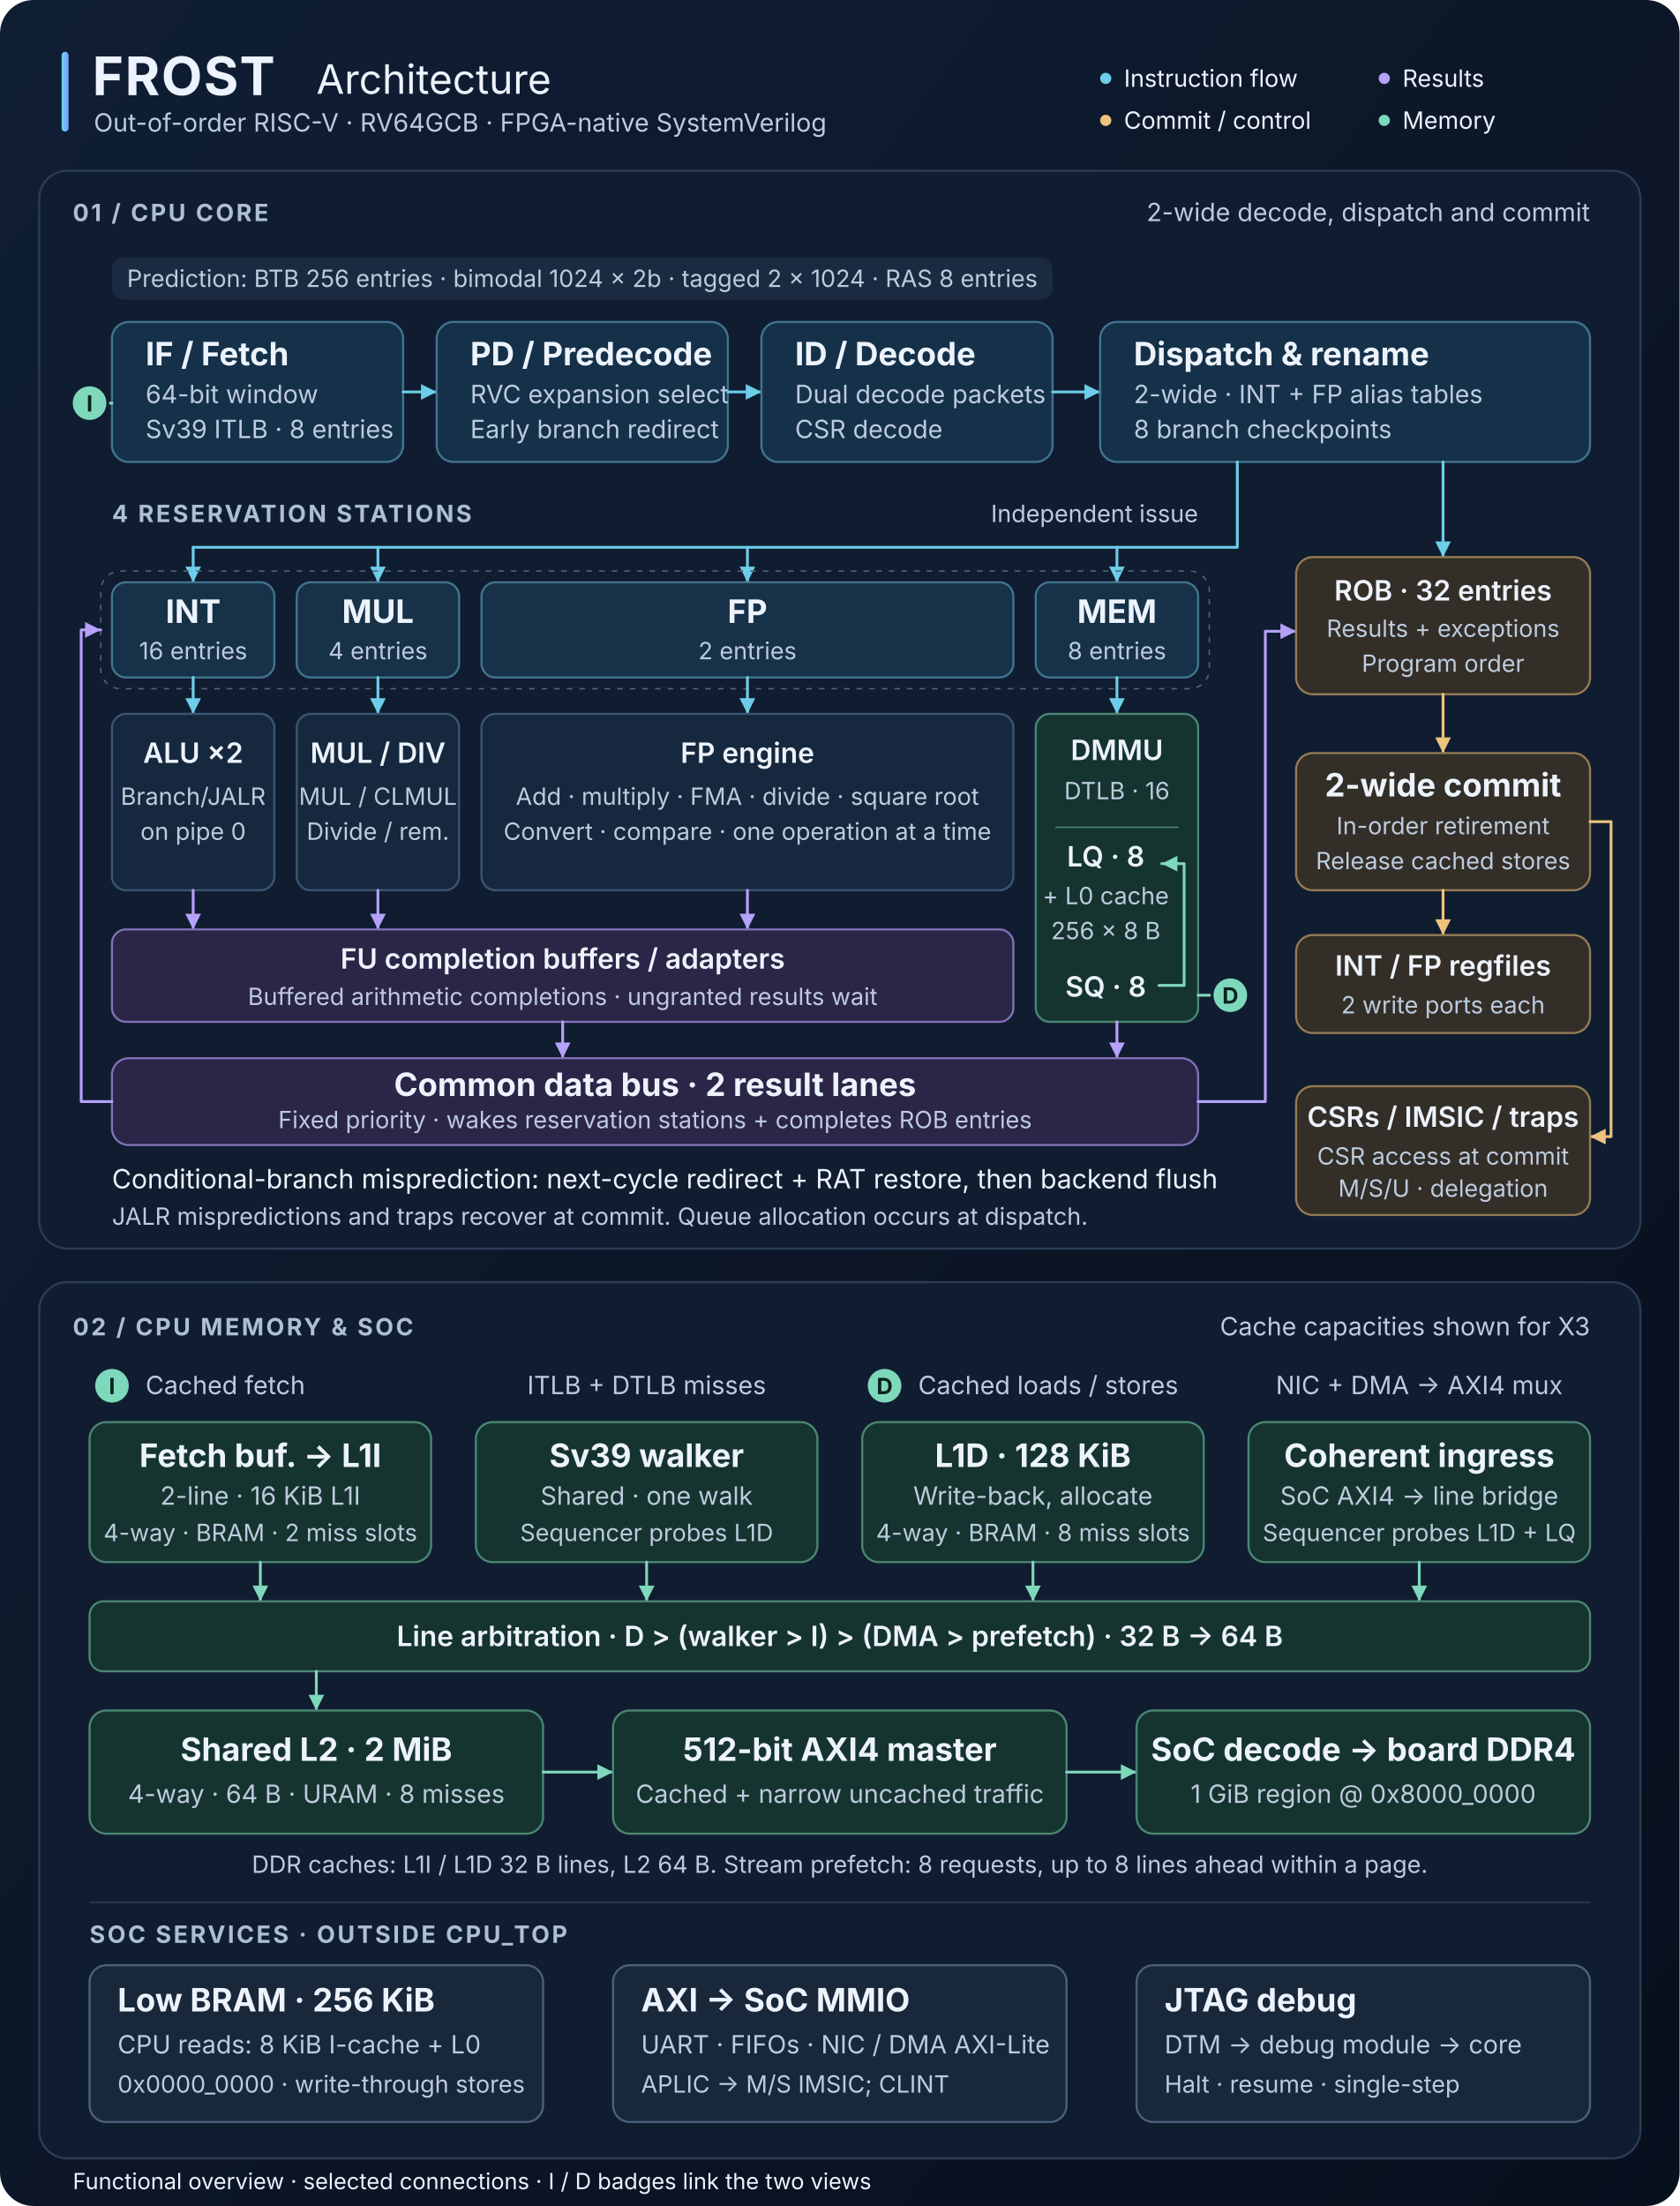
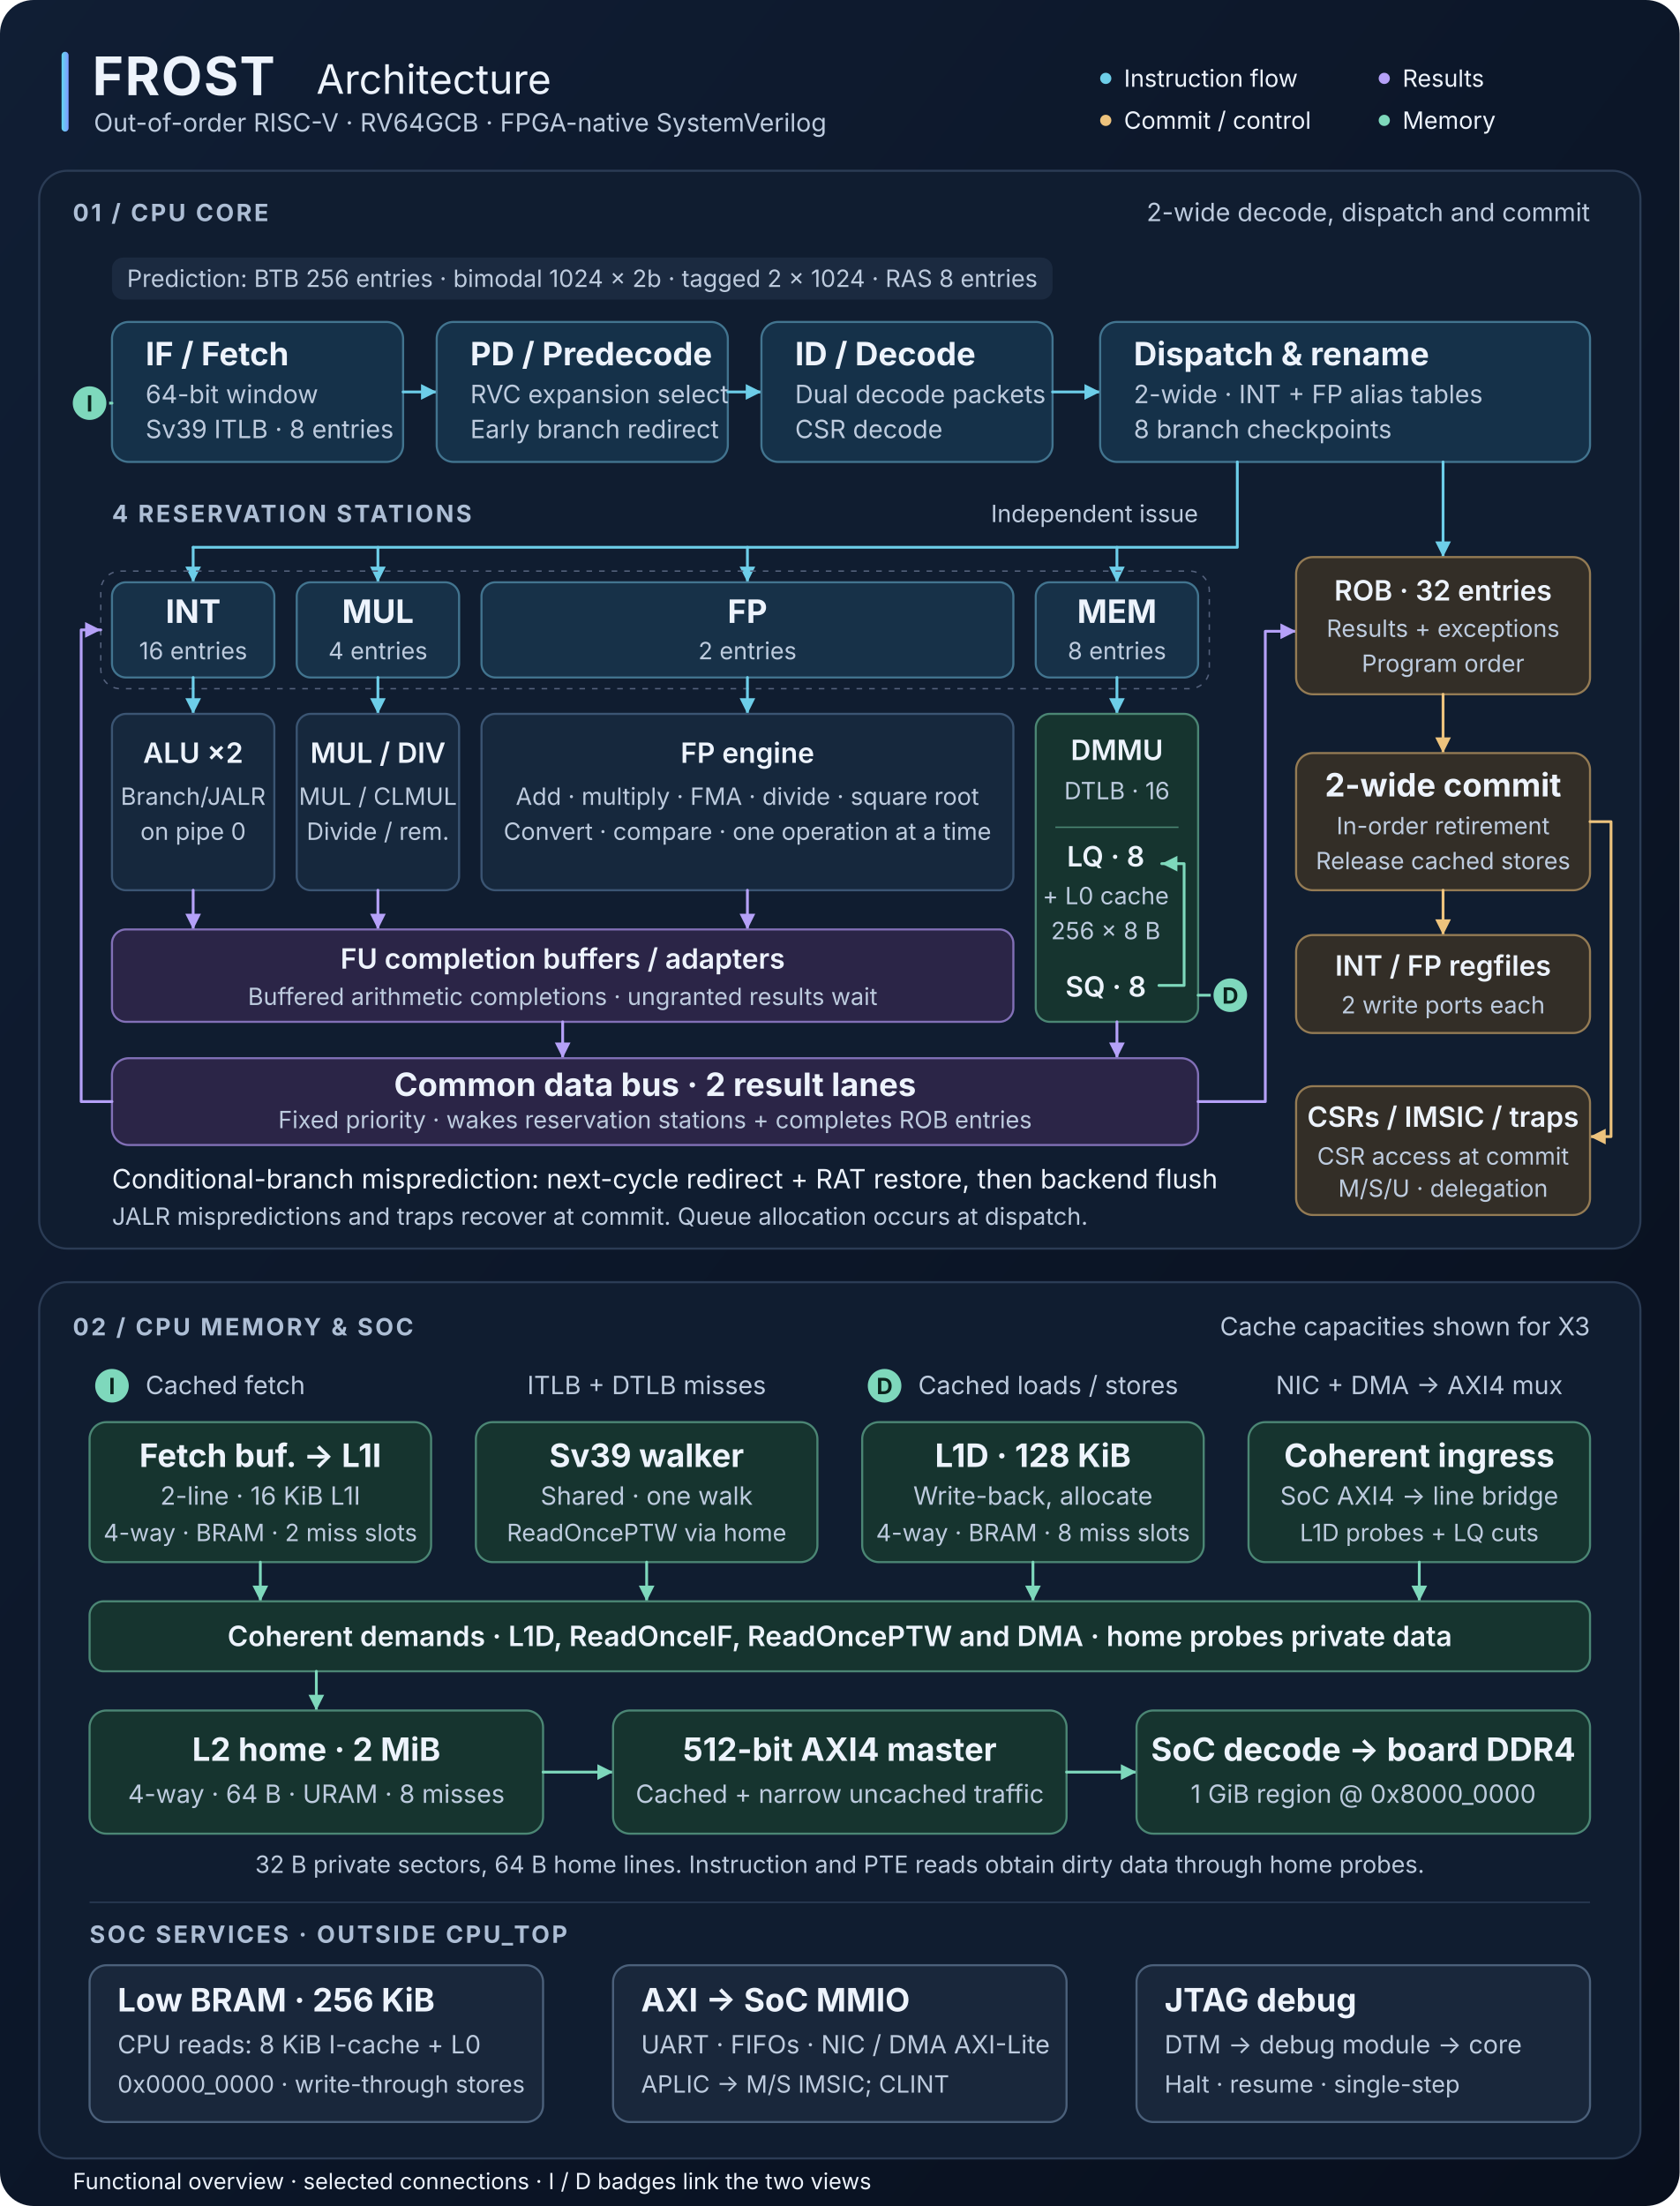
<svg xmlns="http://www.w3.org/2000/svg" width="1200" height="1576" viewBox="0 0 1200 1576" role="img" aria-labelledby="title desc">
  <defs>
    <linearGradient id="background" x2="1" y2="1">
      <stop stop-color="#101e34" />
      <stop offset="1" stop-color="#080f1d" />
    </linearGradient>
    <linearGradient id="header-accent">
      <stop stop-color="#62d8ef" />
      <stop offset="1" stop-color="#7f9cff" />
    </linearGradient>
    <marker id="flow-arrow" viewBox="0 0 10 10" refX="9" refY="5" markerWidth="7" markerHeight="7" orient="auto-start-reverse">
      <path d="M 1 1 L 9 5 L 1 9 Z" fill="#6dcee9" />
    </marker>
    <marker id="result-arrow" viewBox="0 0 10 10" refX="9" refY="5" markerWidth="7" markerHeight="7" orient="auto-start-reverse">
      <path d="M 1 1 L 9 5 L 1 9 Z" fill="#b5a1f8" />
    </marker>
    <marker id="commit-arrow" viewBox="0 0 10 10" refX="9" refY="5" markerWidth="7" markerHeight="7" orient="auto-start-reverse">
      <path d="M 1 1 L 9 5 L 1 9 Z" fill="#edc37d" />
    </marker>
    <marker id="memory-arrow" viewBox="0 0 10 10" refX="9" refY="5" markerWidth="7" markerHeight="7" orient="auto-start-reverse">
      <path d="M 1 1 L 9 5 L 1 9 Z" fill="#7ed8bc" />
    </marker>
    <style>
      text { font-family: -apple-system, BlinkMacSystemFont, "Segoe UI", sans-serif; fill: #edf3fc; }
      .heading { font-size: 23px; font-weight: 650; }
      .label { font-size: 20px; font-weight: 600; }
      .body { font-size: 18px; fill: #bdcbde; }
      .small { font-size: 17px; fill: #bdcbde; }
      .section { font-size: 17px; font-weight: 650; letter-spacing: 1.6px; fill: #adbed5; }
      .center { text-anchor: middle; }
      .panel { fill: #101d30; stroke: #2b3c55; stroke-width: 1.5; }
      .front { fill: #153149; stroke: #42748f; stroke-width: 1.5; }
      .station { fill: #173148; stroke: #42748f; stroke-width: 1.5; }
      .execution { fill: #16283d; stroke: #3b5573; stroke-width: 1.5; }
      .result { fill: #2b2547; stroke: #8270b7; stroke-width: 1.5; }
      .retire { fill: #332e27; stroke: #947b54; stroke-width: 1.5; }
      .memory { fill: #16342f; stroke: #4b8674; stroke-width: 1.5; }
      .system { fill: #19273b; stroke: #4b607a; stroke-width: 1.5; }
      .flow { fill: none; stroke: #6dcee9; stroke-width: 2; stroke-linejoin: round; stroke-linecap: round; }
      .broadcast { fill: none; stroke: #b5a1f8; stroke-width: 2; stroke-linejoin: round; stroke-linecap: round; }
      .commit { fill: none; stroke: #edc37d; stroke-width: 2; stroke-linejoin: round; stroke-linecap: round; }
      .memlink { fill: none; stroke: #7ed8bc; stroke-width: 2; stroke-linejoin: round; stroke-linecap: round; }
      .port { fill: #7ed8bc; stroke: #101d30; stroke-width: 2; }
      .port-text { font-size: 16px; font-weight: 750; fill: #0a221c; text-anchor: middle; }
    </style>
  </defs>
  <rect width="1200" height="1576" rx="24" fill="url(#background)" />
  <rect x="44" y="37" width="5" height="57" rx="2.5" fill="url(#header-accent)" />
  <text x="66" y="68" font-size="38" font-weight="750" letter-spacing="1">FROST</text>
  <text x="226" y="67" font-size="29" fill="#cbd8eb">Architecture</text>
  <text x="67" y="94" class="body">Out-of-order RISC-V · RV64GCB · FPGA-native SystemVerilog</text>
  <g class="small">
    <circle cx="790" cy="56" r="4" fill="#6dcee9" />
    <text x="803" y="62">Instruction flow</text>
    <circle cx="989" cy="56" r="4" fill="#b5a1f8" />
    <text x="1002" y="62">Results</text>
    <circle cx="790" cy="86" r="4" fill="#edc37d" />
    <text x="803" y="92">Commit / control</text>
    <circle cx="989" cy="86" r="4" fill="#7ed8bc" />
    <text x="1002" y="92">Memory</text>
  </g>
  <rect x="28" y="122" width="1144" height="770" rx="20" class="panel" />
  <text x="52" y="158" class="section">01 / CPU CORE</text>
  <text x="1136" y="158" class="body" text-anchor="end">2-wide decode, dispatch and commit</text>
  <rect x="80" y="184" width="672" height="30" rx="8" fill="#1b2a40" />
  <text x="416" y="205" class="small center">Prediction: BTB 256 entries · bimodal 1024 × 2b · tagged 2 × 1024 · RAS 8 entries</text>
  <g id="front-end">
    <rect x="80" y="230" width="208" height="100" rx="12" class="front" />
    <text x="104" y="261" class="heading">IF / Fetch</text>
    <text x="104" y="288" class="body">64-bit window</text>
    <text x="104" y="313" class="body">Sv39 ITLB · 8 entries</text>
    <path d="M 288 280 H 312" class="flow" marker-end="url(#flow-arrow)" />
    <rect x="312" y="230" width="208" height="100" rx="12" class="front" />
    <text x="336" y="261" class="heading">PD / Predecode</text>
    <text x="336" y="288" class="body">RVC expansion select</text>
    <text x="336" y="313" class="body">Early branch redirect</text>
    <path d="M 520 280 H 544" class="flow" marker-end="url(#flow-arrow)" />
    <rect x="544" y="230" width="208" height="100" rx="12" class="front" />
    <text x="568" y="261" class="heading">ID / Decode</text>
    <text x="568" y="288" class="body">Dual decode packets</text>
    <text x="568" y="313" class="body">CSR decode</text>
    <path d="M 752 280 H 786" class="flow" marker-end="url(#flow-arrow)" />
    <rect x="786" y="230" width="350" height="100" rx="12" class="front" />
    <text x="810" y="261" class="heading">Dispatch &amp; rename</text>
    <text x="810" y="288" class="body">2-wide · INT + FP alias tables</text>
    <text x="810" y="313" class="body">8 branch checkpoints</text>
    <path d="M 80 288 H 65" class="memlink" />
    <circle cx="64" cy="288" r="13" class="port" />
    <text x="64" y="294" class="port-text">I</text>
  </g>
  <text x="80" y="373" class="section">4 RESERVATION STATIONS</text>
  <text x="856" y="373" class="small" text-anchor="end">Independent issue</text>
  <path d="M 884 330 V 391 H 138" class="flow" />
  <path d="M 1031 330 V 398" class="flow" marker-end="url(#flow-arrow)" />
  <g class="flow" marker-end="url(#flow-arrow)">
    <path d="M 138 391 V 416" />
    <path d="M 270 391 V 416" />
    <path d="M 534 391 V 416" />
    <path d="M 798 391 V 416" />
  </g>
  <rect x="72" y="408" width="792" height="84" rx="14" fill="none" stroke="#54617c" stroke-dasharray="4 5" />
  <g id="reservation-stations" class="center">
    <rect x="80" y="416" width="116" height="68" rx="10" class="station" />
    <text x="138" y="445" class="heading">INT</text>
    <text x="138" y="471" class="small">16 entries</text>
    <rect x="212" y="416" width="116" height="68" rx="10" class="station" />
    <text x="270" y="445" class="heading">MUL</text>
    <text x="270" y="471" class="small">4 entries</text>
    <rect x="344" y="416" width="380" height="68" rx="10" class="station" />
    <text x="534" y="445" class="heading">FP</text>
    <text x="534" y="471" class="small">2 entries</text>
    <rect x="740" y="416" width="116" height="68" rx="10" class="station" />
    <text x="798" y="445" class="heading">MEM</text>
    <text x="798" y="471" class="small">8 entries</text>
  </g>
  <g class="flow" marker-end="url(#flow-arrow)">
    <path d="M 138 484 V 510" />
    <path d="M 270 484 V 510" />
    <path d="M 534 484 V 510" />
    <path d="M 798 484 V 510" />
  </g>
  <g id="execution" class="center">
    <rect x="80" y="510" width="116" height="126" rx="10" class="execution" />
    <text x="138" y="545" class="label">ALU ×2</text>
    <text x="138" y="575" class="small">Branch/JALR</text>
    <text x="138" y="600" class="small">on pipe 0</text>
    <rect x="212" y="510" width="116" height="126" rx="10" class="execution" />
    <text x="270" y="545" class="label">MUL / DIV</text>
    <text x="270" y="575" class="small">MUL / CLMUL</text>
    <text x="270" y="600" class="small">Divide / rem.</text>
    <rect x="344" y="510" width="380" height="126" rx="10" class="execution" />
    <text x="534" y="545" class="label">FP engine</text>
    <text x="534" y="575" class="small">Add · multiply · FMA · divide · square root</text>
    <text x="534" y="600" class="small">Convert · compare · one operation at a time</text>
    <rect x="740" y="510" width="116" height="220" rx="10" class="memory" />
    <text x="798" y="543" class="label">DMMU</text>
    <text x="798" y="571" class="small">DTLB · 16</text>
    <path d="M 754 591 H 842" stroke="#4b8674" />
    <text x="790" y="619" class="label">LQ · 8</text>
    <text x="790" y="646" class="small">+ L0 cache</text>
    <text x="790" y="671" class="small">256 × 8 B</text>
    <text x="790" y="712" class="label">SQ · 8</text>
    <path d="M 828 704 H 846 V 617 H 830" class="memlink" marker-end="url(#memory-arrow)" />
  </g>
  <path d="M 856 711 H 879" class="memlink" />
  <circle cx="879" cy="711" r="13" class="port" />
  <text x="879" y="717" class="port-text">D</text>
  <g class="broadcast" marker-end="url(#result-arrow)">
    <path d="M 138 636 V 664" />
    <path d="M 270 636 V 664" />
    <path d="M 534 636 V 664" />
  </g>
  <rect x="80" y="664" width="644" height="66" rx="10" class="result" />
  <text x="402" y="692" class="label center">FU completion buffers / adapters</text>
  <text x="402" y="718" class="small center">Buffered arithmetic completions · ungranted results wait</text>
  <path d="M 402 730 V 756" class="broadcast" marker-end="url(#result-arrow)" />
  <path d="M 798 730 V 756" class="broadcast" marker-end="url(#result-arrow)" />
  <rect x="80" y="756" width="776" height="62" rx="12" class="result" />
  <text x="468" y="783" class="heading center">Common data bus · 2 result lanes</text>
  <text x="468" y="806" class="small center">Fixed priority · wakes reservation stations + completes ROB entries</text>
  <path d="M 80 787 H 58 V 450 H 72" class="broadcast" marker-end="url(#result-arrow)" />
  <path d="M 856 787 H 904 V 451 H 926" class="broadcast" marker-end="url(#result-arrow)" />
  <g id="retirement" class="center">
    <rect x="926" y="398" width="210" height="98" rx="12" class="retire" />
    <text x="1031" y="429" class="label">ROB · 32 entries</text>
    <text x="1031" y="455" class="small">Results + exceptions</text>
    <text x="1031" y="480" class="small">Program order</text>
    <path d="M 1031 496 V 538" class="commit" marker-end="url(#commit-arrow)" />
    <rect x="926" y="538" width="210" height="98" rx="12" class="retire" />
    <text x="1031" y="569" class="heading">2-wide commit</text>
    <text x="1031" y="596" class="small">In-order retirement</text>
    <text x="1031" y="621" class="small">Release cached stores</text>
    <path d="M 1031 636 V 668" class="commit" marker-end="url(#commit-arrow)" />
    <rect x="926" y="668" width="210" height="70" rx="12" class="retire" />
    <text x="1031" y="697" class="label">INT / FP regfiles</text>
    <text x="1031" y="724" class="small">2 write ports each</text>
    <path d="M 1136 587 H 1151 V 812 H 1136" class="commit" marker-end="url(#commit-arrow)" />
    <rect x="926" y="776" width="210" height="92" rx="12" class="retire" />
    <text x="1031" y="805" class="label">CSRs / IMSIC / traps</text>
    <text x="1031" y="832" class="small">CSR access at commit</text>
    <text x="1031" y="855" class="small">M/S/U · delegation</text>
  </g>
  <text x="80" y="849" font-size="19" fill="#edc37d">Conditional-branch misprediction: next-cycle redirect + RAT restore, then backend flush</text>
  <text x="80" y="875" class="small">JALR mispredictions and traps recover at commit. Queue allocation occurs at dispatch.</text>
  <rect x="28" y="916" width="1144" height="626" rx="20" class="panel" />
  <text x="52" y="954" class="section">02 / CPU MEMORY &amp; SOC</text>
  <text x="1136" y="954" class="body" text-anchor="end">Cache capacities shown for X3</text>
  <circle cx="80" cy="990" r="13" class="port" />
  <text x="80" y="996" class="port-text">I</text>
  <text x="104" y="996" class="body">Cached fetch</text>
  <text x="462" y="996" class="body center">ITLB + DTLB misses</text>
  <circle cx="632" cy="990" r="13" class="port" />
  <text x="632" y="996" class="port-text">D</text>
  <text x="656" y="996" class="body">Cached loads / stores</text>
  <text x="1014" y="996" class="body center">NIC + DMA → AXI4 mux</text>
  <g id="l1-and-walker" class="center">
    <rect x="64" y="1016" width="244" height="100" rx="12" class="memory" />
    <text x="186" y="1048" class="heading">Fetch buf. → L1I</text>
    <text x="186" y="1075" class="body">2-line · 16 KiB L1I</text>
    <text x="186" y="1101" class="small">4-way · BRAM · 2 miss slots</text>
    <rect x="340" y="1016" width="244" height="100" rx="12" class="memory" />
    <text x="462" y="1048" class="heading">Sv39 walker</text>
    <text x="462" y="1075" class="body">Shared · one walk</text>
-     <text x="462" y="1101" class="small">Sequencer probes L1D</text>
+     <text x="462" y="1101" class="small">ReadOncePTW via home</text>
    <rect x="616" y="1016" width="244" height="100" rx="12" class="memory" />
    <text x="738" y="1048" class="heading">L1D · 128 KiB</text>
    <text x="738" y="1075" class="body">Write-back, allocate</text>
    <text x="738" y="1101" class="small">4-way · BRAM · 8 miss slots</text>
    <rect x="892" y="1016" width="244" height="100" rx="12" class="memory" />
    <text x="1014" y="1048" class="heading">Coherent ingress</text>
    <text x="1014" y="1075" class="body">SoC AXI4 → line bridge</text>
-     <text x="1014" y="1101" class="small">Sequencer probes L1D + LQ</text>
+     <text x="1014" y="1101" class="small">L1D probes + LQ cuts</text>
  </g>
  <g class="memlink" marker-end="url(#memory-arrow)">
    <path d="M 186 1116 V 1144" />
    <path d="M 462 1116 V 1144" />
    <path d="M 738 1116 V 1144" />
    <path d="M 1014 1116 V 1144" />
  </g>
  <rect x="64" y="1144" width="1072" height="50" rx="10" class="memory" />
-   <text x="600" y="1176" class="label center">Line arbitration · D &gt; (walker &gt; I) &gt; (DMA &gt; prefetch) · 32 B → 64 B</text>
+   <text x="600" y="1176" class="label center">Coherent demands · L1D, ReadOnceIF, ReadOncePTW and DMA · home probes private data</text>
  <path d="M 226 1194 V 1222" class="memlink" marker-end="url(#memory-arrow)" />
  <g id="l2-and-ddr" class="center">
    <rect x="64" y="1222" width="324" height="88" rx="12" class="memory" />
-     <text x="226" y="1258" class="heading">Shared L2 · 2 MiB</text>
+     <text x="226" y="1258" class="heading">L2 home · 2 MiB</text>
    <text x="226" y="1288" class="body">4-way · 64 B · URAM · 8 misses</text>
    <path d="M 388 1266 H 438" class="memlink" marker-end="url(#memory-arrow)" />
    <rect x="438" y="1222" width="324" height="88" rx="12" class="memory" />
    <text x="600" y="1258" class="heading">512-bit AXI4 master</text>
    <text x="600" y="1288" class="body">Cached + narrow uncached traffic</text>
    <path d="M 762 1266 H 812" class="memlink" marker-end="url(#memory-arrow)" />
    <rect x="812" y="1222" width="324" height="88" rx="12" class="memory" />
    <text x="974" y="1258" class="heading">SoC decode → board DDR4</text>
    <text x="974" y="1288" class="body">1 GiB region @ 0x8000_0000</text>
  </g>
-   <text x="600" y="1338" class="small center">DDR caches: L1I / L1D 32 B lines, L2 64 B. Stream prefetch: 8 requests, up to 8 lines ahead within a page.</text>
+   <text x="600" y="1338" class="small center">32 B private sectors, 64 B home lines. Instruction and PTE reads obtain dirty data through home probes.</text>
  <path d="M 64 1359 H 1136" stroke="#2b3c55" />
  <text x="64" y="1388" class="section">SOC SERVICES · OUTSIDE CPU_TOP</text>
  <g id="system-services">
    <rect x="64" y="1404" width="324" height="112" rx="12" class="system" />
    <text x="84" y="1437" class="heading">Low BRAM · 256 KiB</text>
    <text x="84" y="1467" class="body">CPU reads: 8 KiB I-cache + L0</text>
    <text x="84" y="1495" class="small">0x0000_0000 · write-through stores</text>
    <rect x="438" y="1404" width="324" height="112" rx="12" class="system" />
    <text x="458" y="1437" class="heading">AXI → SoC MMIO</text>
    <text x="458" y="1467" class="body">UART · FIFOs · NIC / DMA AXI-Lite</text>
    <text x="458" y="1495" class="small">APLIC → M/S IMSIC; CLINT</text>
    <rect x="812" y="1404" width="324" height="112" rx="12" class="system" />
    <text x="832" y="1437" class="heading">JTAG debug</text>
    <text x="832" y="1467" class="body">DTM → debug module → core</text>
    <text x="832" y="1495" class="small">Halt · resume · single-step</text>
  </g>
  <text x="52" y="1564" font-size="16" fill="#a9bad0">Functional overview · selected connections · I / D badges link the two views</text>
</svg>
